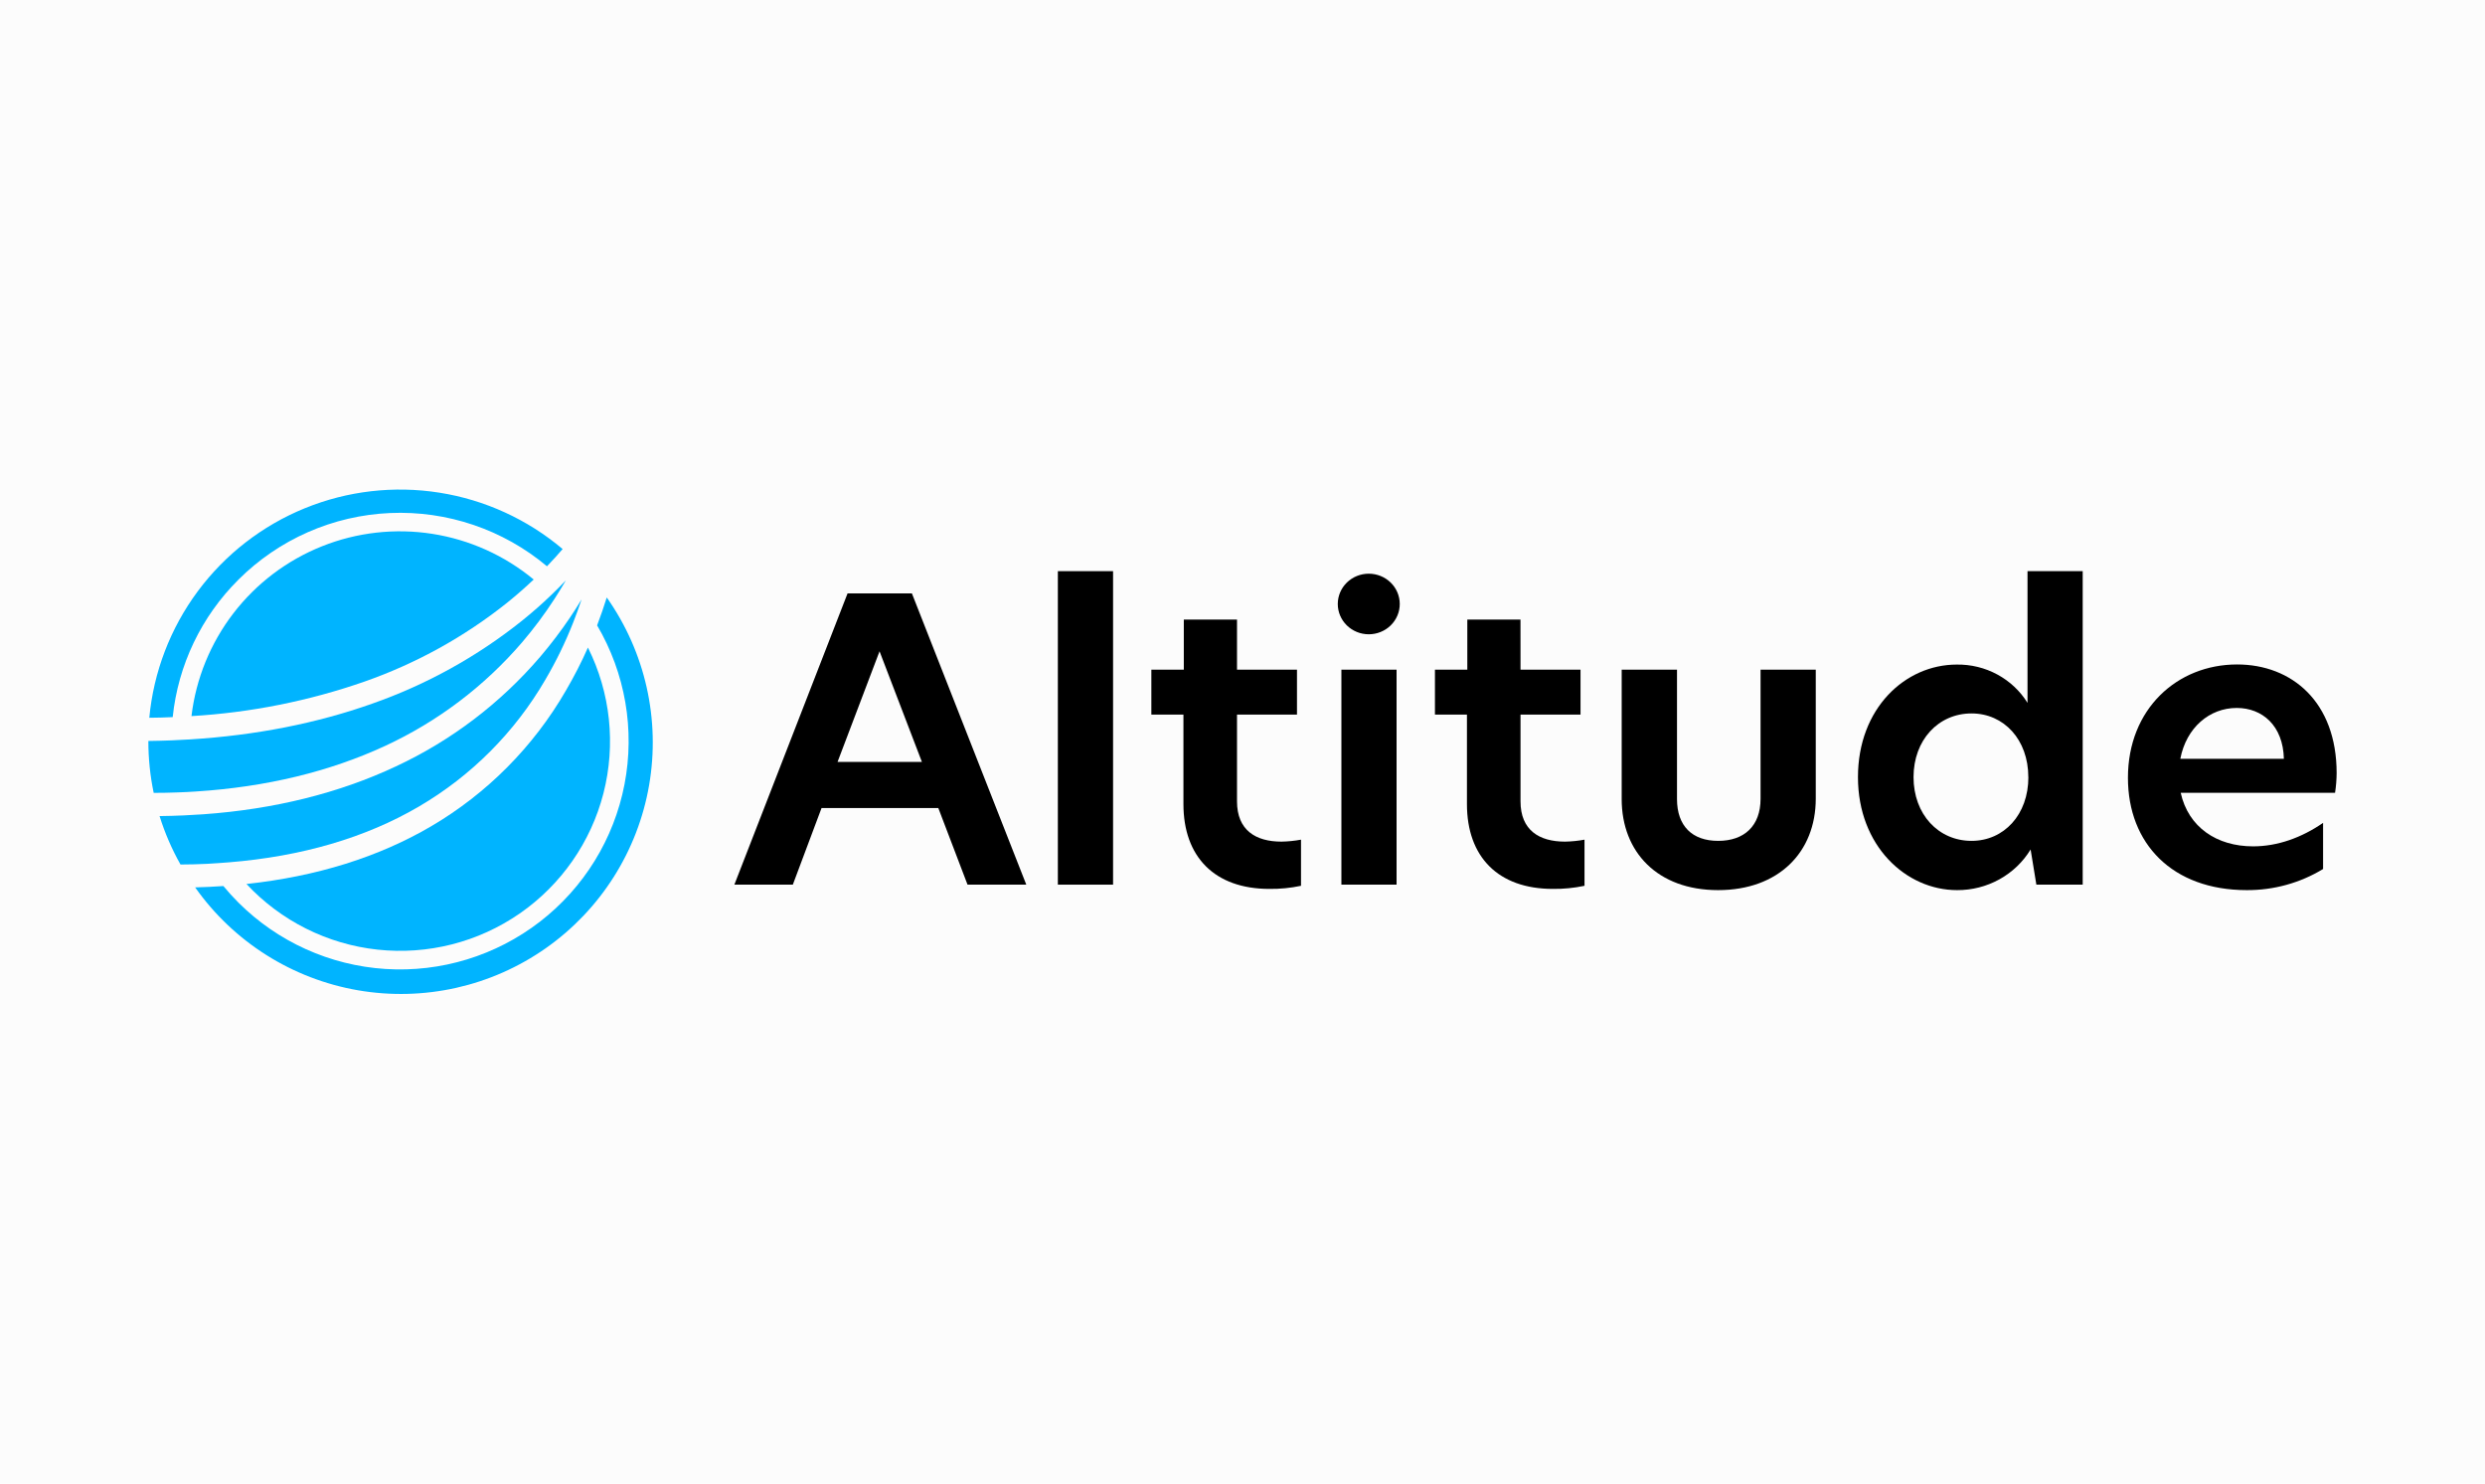
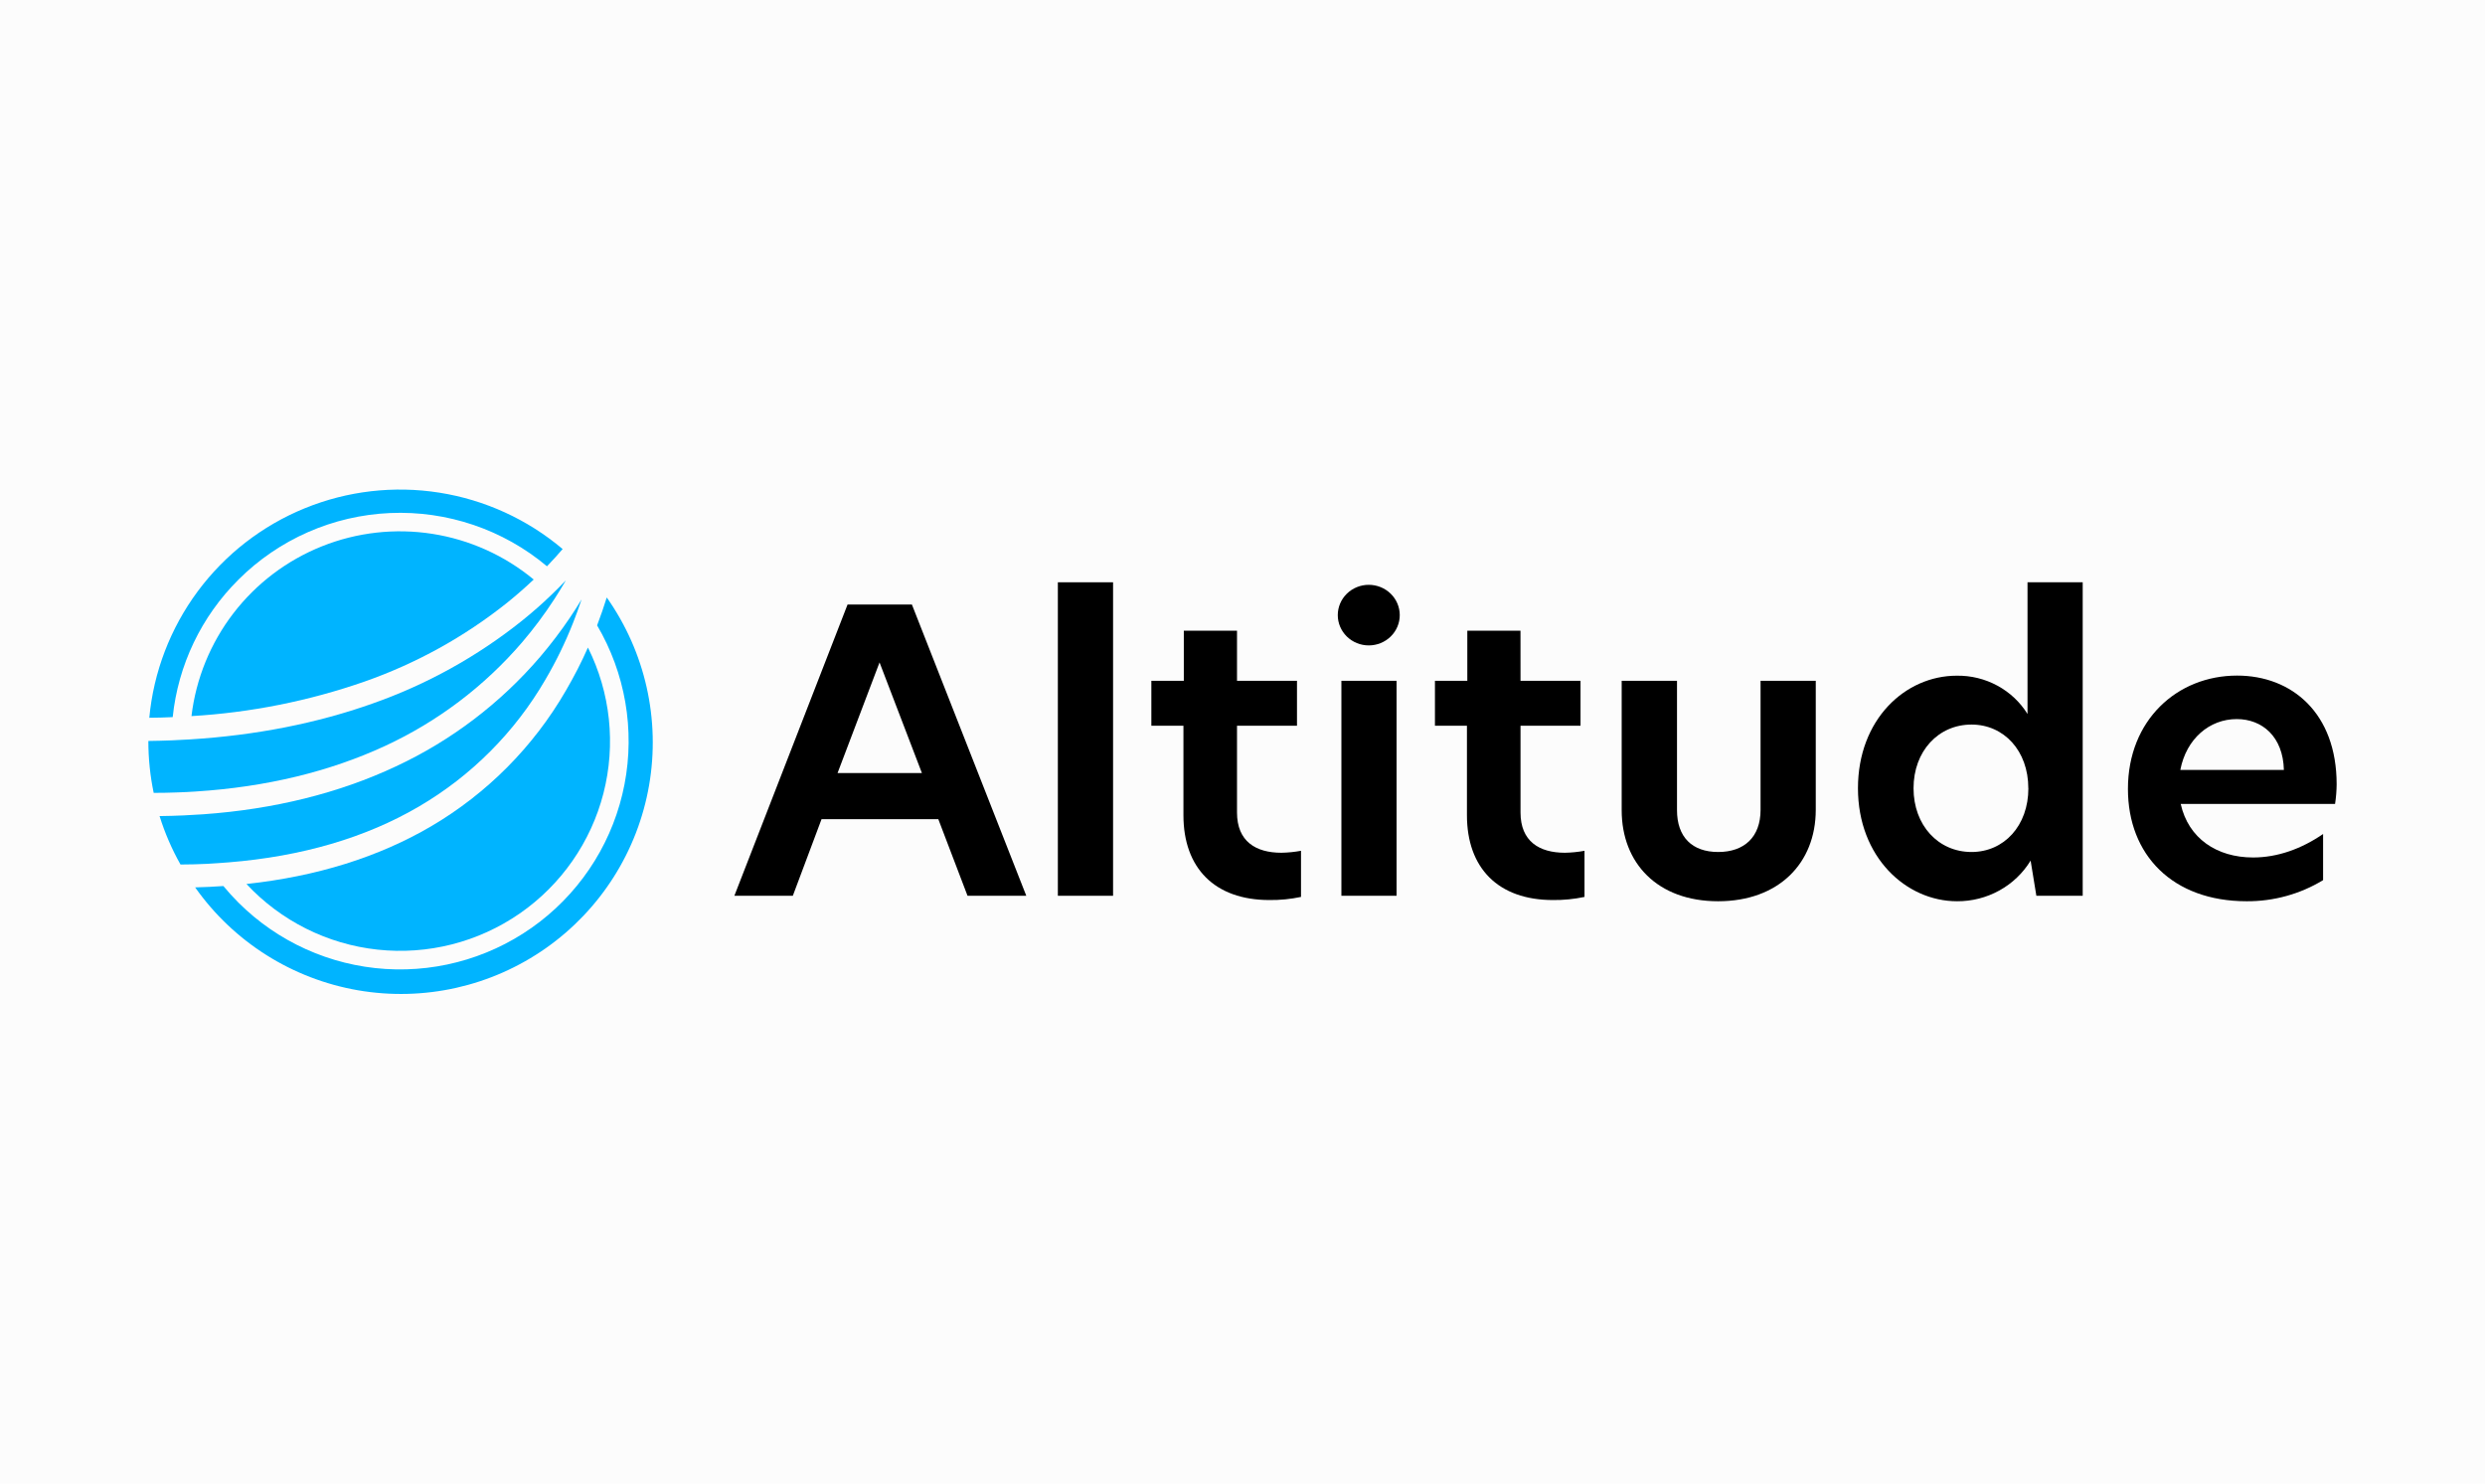
<svg xmlns="http://www.w3.org/2000/svg" fill="none" viewBox="0 0 335 200">
  <path d="m0 0h335v200h-335z" fill="#fcfcfc" />
-   <g fill="#000">
-     <path d="m130.431 119.262-3.938-10.33h-15.741l-3.872 10.33h-7.88l15.257-39.26h8.677l15.419 39.26zm-17.522-16.545h11.373l-5.712-14.914z" />
-     <path d="m142.609 77h7.442v42.262h-7.442z" />
-     <path d="m166.76 90.278h8.085v6.056h-8.085v11.7c0 3.898 2.532 5.428 5.983 5.428.887-.015 1.772-.104 2.644-.265v6.219c-1.399.296-2.828.437-4.259.42-7.388 0-11.59-4.319-11.59-11.435v-12.063h-4.325v-6.056h4.376v-6.753h7.171z" />
-     <path d="m180.344 81.425c0-1.083.44-2.122 1.223-2.888.784-.766 1.847-1.196 2.955-1.196s2.171.43 2.954 1.196c.784.766 1.224 1.805 1.224 2.888s-.44 2.122-1.224 2.888c-.783.766-1.846 1.196-2.954 1.196s-2.171-.43-2.955-1.196c-.783-.766-1.223-1.805-1.223-2.888zm.488 8.854h7.438v28.984h-7.438z" />
-     <path d="m204.979 90.278h8.089v6.056h-8.089v11.7c0 3.898 2.536 5.428 5.986 5.428.887-.015 1.77-.104 2.641-.265v6.219c-1.399.296-2.828.437-4.259.42-7.385 0-11.59-4.319-11.59-11.435v-12.063h-4.314v-6.056h4.364v-6.753h7.168z" />
-     <path d="m218.617 107.721v-17.443h7.458v17.443c0 3.637 2.048 5.639 5.552 5.639 3.505 0 5.712-2.002 5.712-5.677v-17.405h7.442v17.39c0 7.218-5.014 12.332-13.165 12.332s-12.999-5.114-12.999-12.279z" />
-     <path d="m250.47 104.768c0-9.274 6.362-15.175 13.316-15.175 1.913-.029 3.8.433 5.474 1.339s3.076 2.224 4.067 3.824v-17.756h7.439v42.262h-6.246l-.775-4.743c-1.02 1.679-2.472 3.069-4.212 4.03-1.739.962-3.706 1.462-5.704 1.451-6.881 0-13.359-5.954-13.359-15.232zm22.966 0c0-5.057-3.292-8.588-7.656-8.588-4.476 0-7.818 3.585-7.818 8.588 0 5.004 3.342 8.592 7.818 8.592 4.372 0 7.663-3.531 7.663-8.592z" />
-     <path d="m314.787 106.876h-20.809c1.026 4.637 4.852 7.223 9.758 7.223 3.291 0 6.524-1.162 9.436-3.165v6.219c-3.088 1.88-6.658 2.867-10.296 2.847-10.029 0-16.012-6.272-16.012-15.141 0-9.274 6.63-15.281 14.715-15.281 7.384 0 13.421 5.057 13.421 14.649-.007.887-.079 1.772-.213 2.649zm-6.9-4.583c-.109-4.478-2.908-6.852-6.358-6.852-3.667 0-6.796 2.65-7.602 6.852z" />
-   </g>
  <path d="m58.122 111.393c-7.085 4.159-15.432 6.759-24.897 7.781 4.635 4.977 10.91 8.118 17.676 8.849 6.766.73 13.568-.999 19.161-4.872 5.593-3.872 9.601-9.628 11.29-16.213s.946-13.557-2.093-19.639c-.882 1.99-1.875 3.929-2.976 5.807-4.37 7.562-10.627 13.862-18.161 18.288z" fill="#00b4ff" />
  <path d="m25.824 96.539c7.941-.468 15.778-2.03 23.29-4.643 6.988-2.444 13.51-6.053 19.292-10.672 1.288-1.041 2.464-2.078 3.541-3.099-3.915-3.24-8.633-5.366-13.655-6.154-5.023-.788-10.165-.21-14.886 1.675s-8.847 5.005-11.943 9.034-5.048 8.816-5.65 13.86z" fill="#00b4ff" />
  <path d="m81.796 80.547c-.377 1.214-.81 2.467-1.3 3.76 3.799 6.456 5.112 14.074 3.693 21.428-1.419 7.353-5.473 13.938-11.403 18.521-5.93 4.582-13.328 6.848-20.81 6.374-7.482-.475-14.534-3.657-19.836-8.952-.715-.715-1.392-1.46-2.026-2.228-1.25.085-2.518.15-3.806.181 5.188 7.35 13.087 12.34 21.959 13.873 8.872 1.532 17.989-.518 25.348-5.701s12.354-13.073 13.888-21.935c1.534-8.862-.519-17.97-5.707-25.321z" fill="#00b4ff" />
  <path d="m32.141 78.147c5.451-5.444 12.746-8.65 20.447-8.984 7.701-.334 15.247 2.227 21.15 7.179.769-.799 1.469-1.575 2.111-2.323-4.738-4.003-10.483-6.632-16.612-7.601s-12.406-.243-18.15 2.102c-5.744 2.344-10.735 6.216-14.43 11.196s-5.954 10.875-6.53 17.047c1.061 0 2.114-.042 3.156-.088.727-7.011 3.856-13.555 8.858-18.526z" fill="#00b4ff" />
  <path d="m30.841 116.255c9.842-.799 18.453-3.318 25.623-7.519 7.066-4.133 12.94-10.023 17.05-17.098 1.451-2.466 2.705-5.042 3.752-7.704.382-.968.729-1.916 1.042-2.846l.096-.28-.138.223c-.454.745-.938 1.498-1.453 2.266-1.227 1.812-2.553 3.556-3.971 5.223-5.362 6.272-12.008 11.322-19.491 14.808-7.639 3.587-16.343 5.761-25.95 6.448-.869.062-1.743.112-2.622.15-1.082.049-2.171.08-3.268.092.707 2.27 1.653 4.458 2.822 6.529 1.211 0 2.41-.038 3.591-.092.984-.062 1.949-.119 2.918-.2z" fill="#00b4ff" />
  <path d="m26.447 106.7c9.473-.61 18.019-2.688 25.477-6.144 7.071-3.275 13.357-8.026 18.434-13.933 1.583-1.85 3.042-3.802 4.367-5.845.487-.753.943-1.493 1.369-2.22l.181-.315c-.081.084-.158.169-.242.253-.561.584-1.153 1.179-1.784 1.778-1.153 1.118-2.46 2.262-3.875 3.403-6.054 4.841-12.885 8.623-20.203 11.187-7.47 2.646-15.686 4.267-24.528 4.816-.83.054-1.666.097-2.507.131-1.038.042-2.084.065-3.137.081v.019c-0 2.345.241 4.683.719 6.978 1.077 0 2.141-.02 3.195-.061.838-.027 1.692-.069 2.534-.127z" fill="#00b4ff" />
+   <g fill="#000">
+     <path d="m130.431 120.762-3.938-10.33h-15.741l-3.872 10.33h-7.88l15.257-39.26h8.677l15.419 39.26zm-17.522-16.545h11.373l-5.712-14.914z" />
+     <path d="m142.609 78.5h7.442v42.262h-7.442z" />
+     <path d="m166.76 91.778h8.085v6.056h-8.085v11.7c0 3.898 2.532 5.428 5.983 5.428.887-.015 1.772-.104 2.644-.265v6.219c-1.399.296-2.828.437-4.259.42-7.388 0-11.59-4.319-11.59-11.435v-12.063h-4.325v-6.056h4.376v-6.753h7.171z" />
+     <path d="m180.344 82.925c0-1.083.44-2.122 1.223-2.888.784-.766 1.847-1.196 2.955-1.196s2.171.43 2.954 1.196c.784.766 1.224 1.805 1.224 2.888s-.44 2.122-1.224 2.888c-.783.766-1.846 1.196-2.954 1.196s-2.171-.43-2.955-1.196c-.783-.766-1.223-1.805-1.223-2.888zm.488 8.854h7.438v28.984h-7.438z" />
+     <path d="m204.979 91.778h8.089v6.056h-8.089v11.7c0 3.898 2.536 5.428 5.986 5.428.887-.015 1.77-.104 2.641-.265v6.219c-1.399.296-2.828.437-4.259.42-7.385 0-11.59-4.319-11.59-11.435v-12.063h-4.314v-6.056h4.364v-6.753h7.168z" />
+     <path d="m218.617 109.221v-17.443h7.458v17.443c0 3.637 2.048 5.639 5.552 5.639 3.505 0 5.712-2.002 5.712-5.677v-17.405h7.442v17.39c0 7.218-5.014 12.332-13.165 12.332s-12.999-5.114-12.999-12.279z" />
+     <path d="m250.47 106.268c0-9.274 6.362-15.175 13.316-15.175 1.913-.029 3.8.433 5.474 1.339s3.076 2.224 4.067 3.824v-17.756h7.439v42.262h-6.246l-.775-4.743c-1.02 1.679-2.472 3.069-4.212 4.03-1.739.962-3.706 1.462-5.704 1.451-6.881 0-13.359-5.954-13.359-15.232zm22.966 0c0-5.057-3.292-8.588-7.656-8.588-4.476 0-7.818 3.584-7.818 8.588s3.342 8.592 7.818 8.592c4.372 0 7.663-3.531 7.663-8.592z" />
+     <path d="m314.787 108.376h-20.809c1.026 4.637 4.852 7.223 9.758 7.223 3.291 0 6.524-1.162 9.436-3.165v6.219c-3.088 1.88-6.658 2.867-10.296 2.847-10.029 0-16.012-6.272-16.012-15.141 0-9.274 6.63-15.281 14.715-15.281 7.384 0 13.421 5.057 13.421 14.649-.007.887-.079 1.772-.213 2.649zm-6.9-4.583c-.109-4.478-2.908-6.852-6.358-6.852-3.667 0-6.796 2.65-7.602 6.852z" />
+   </g>
</svg>
